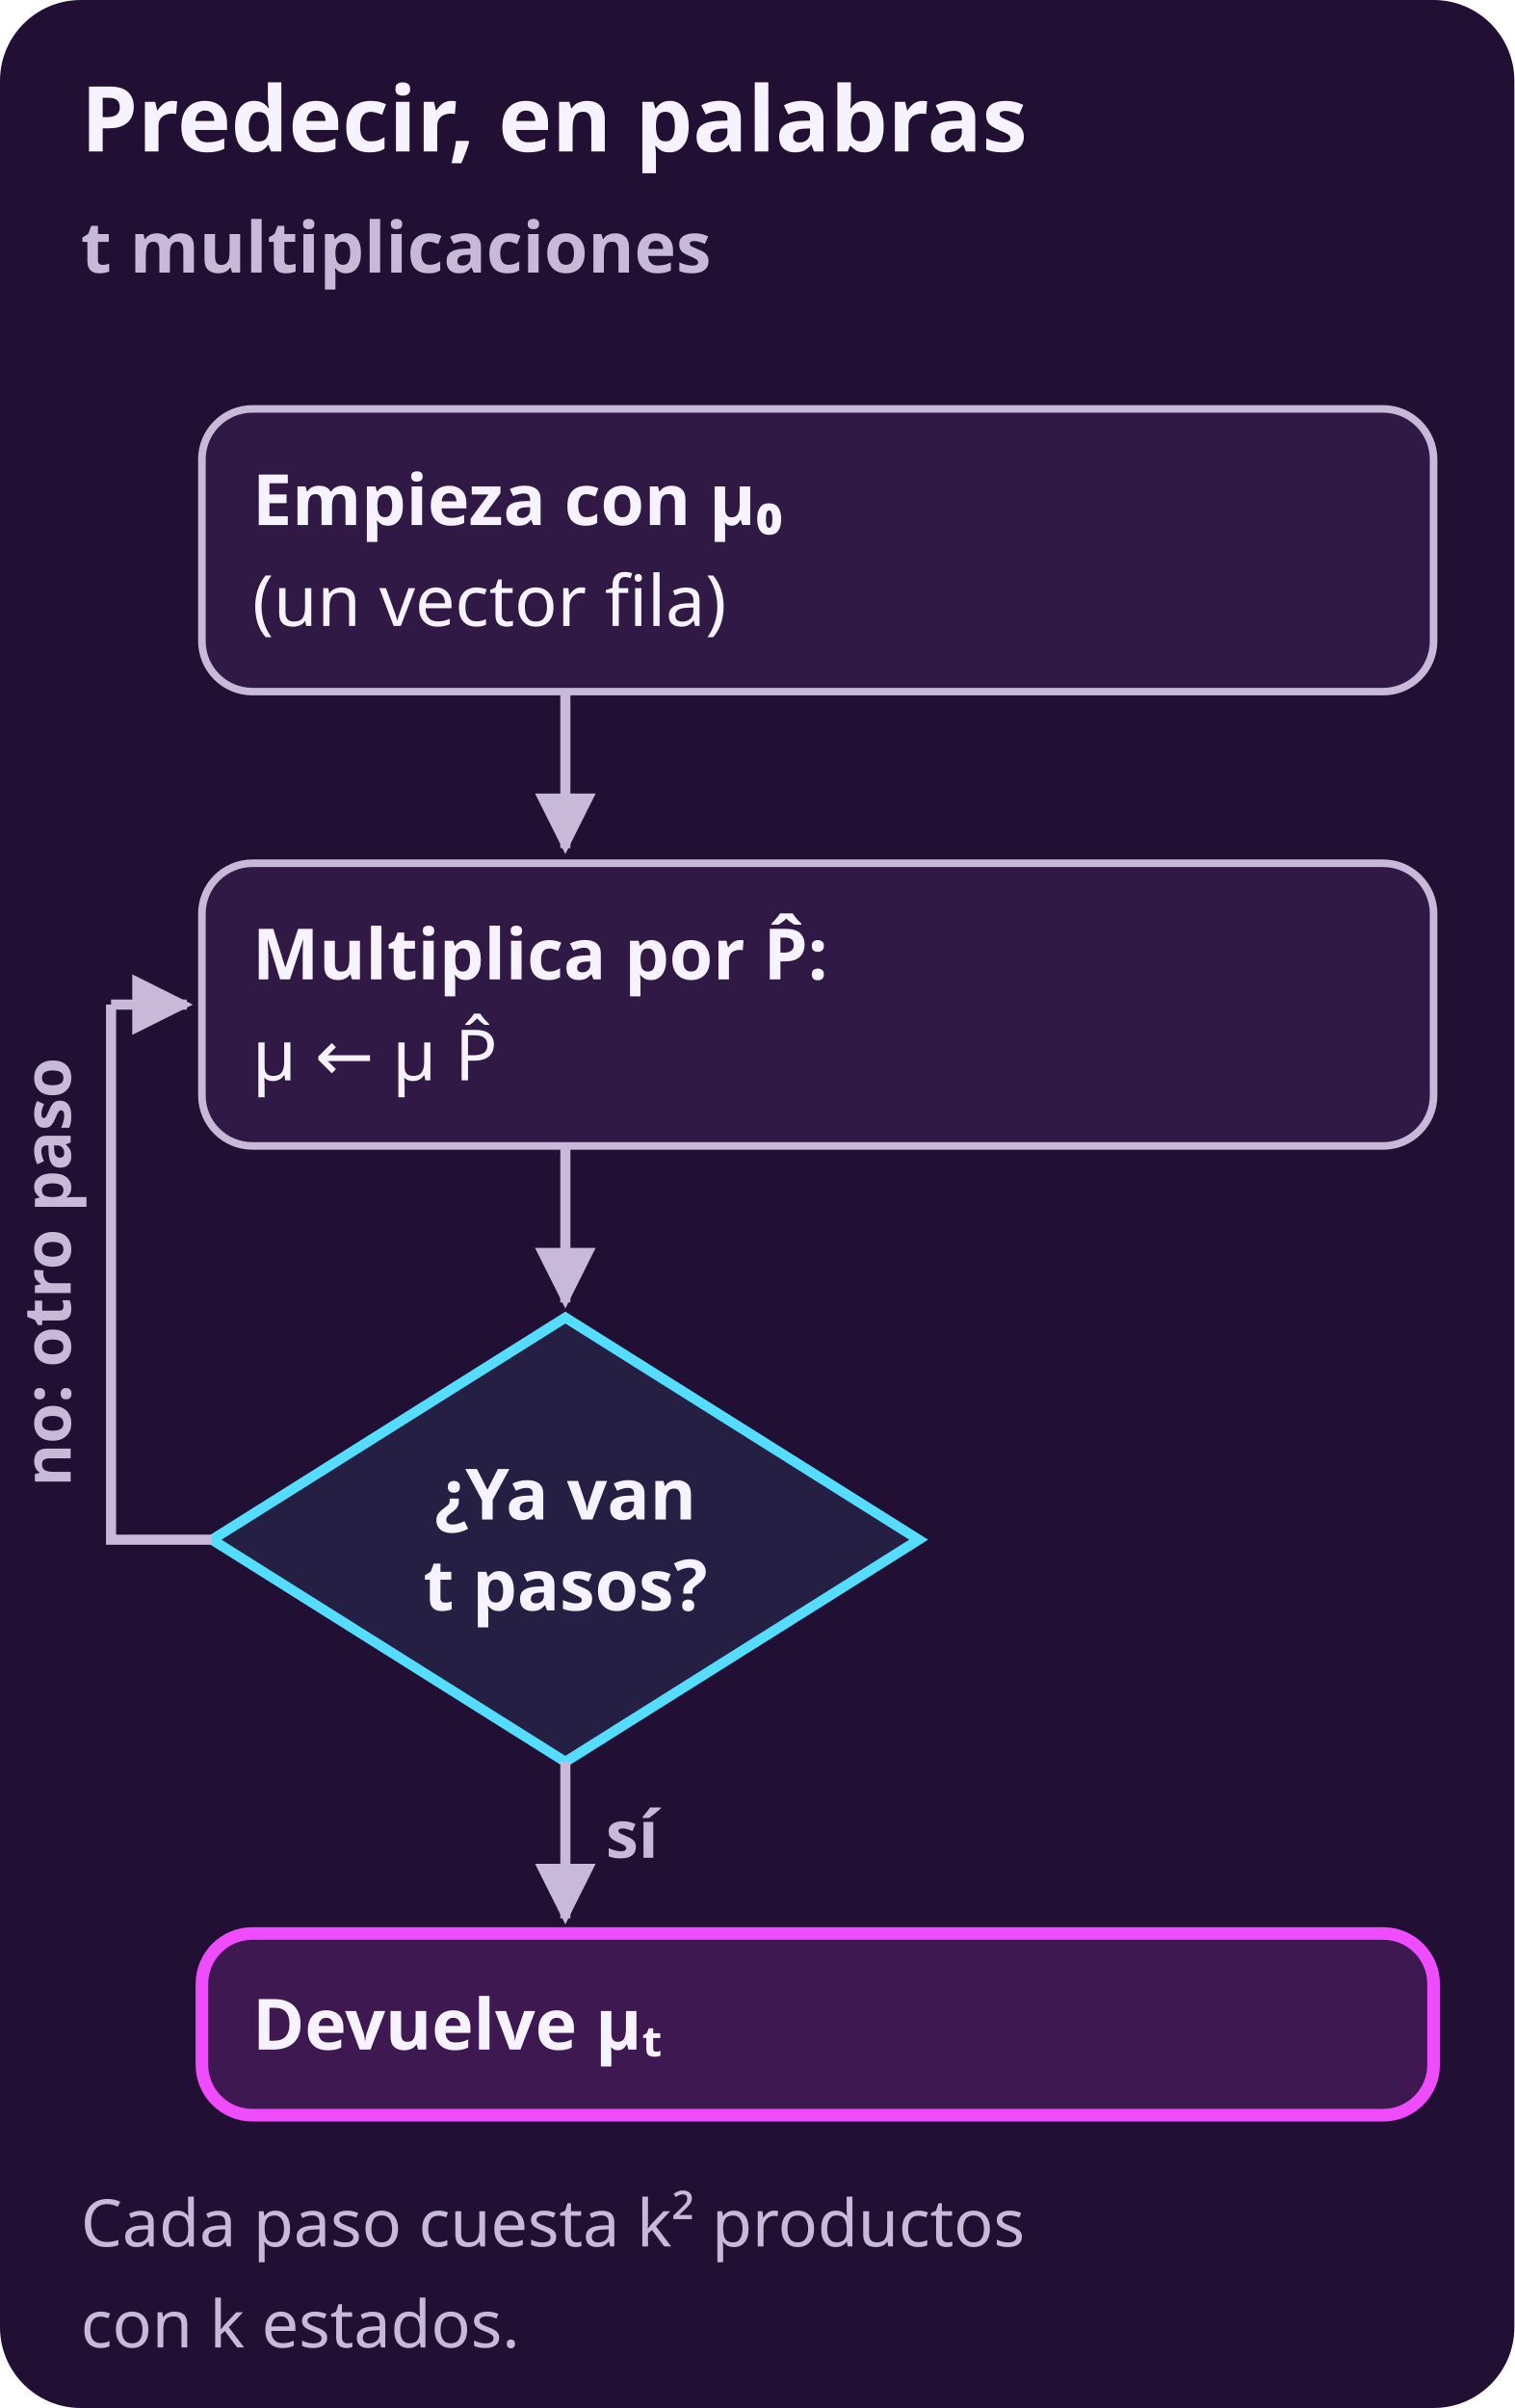
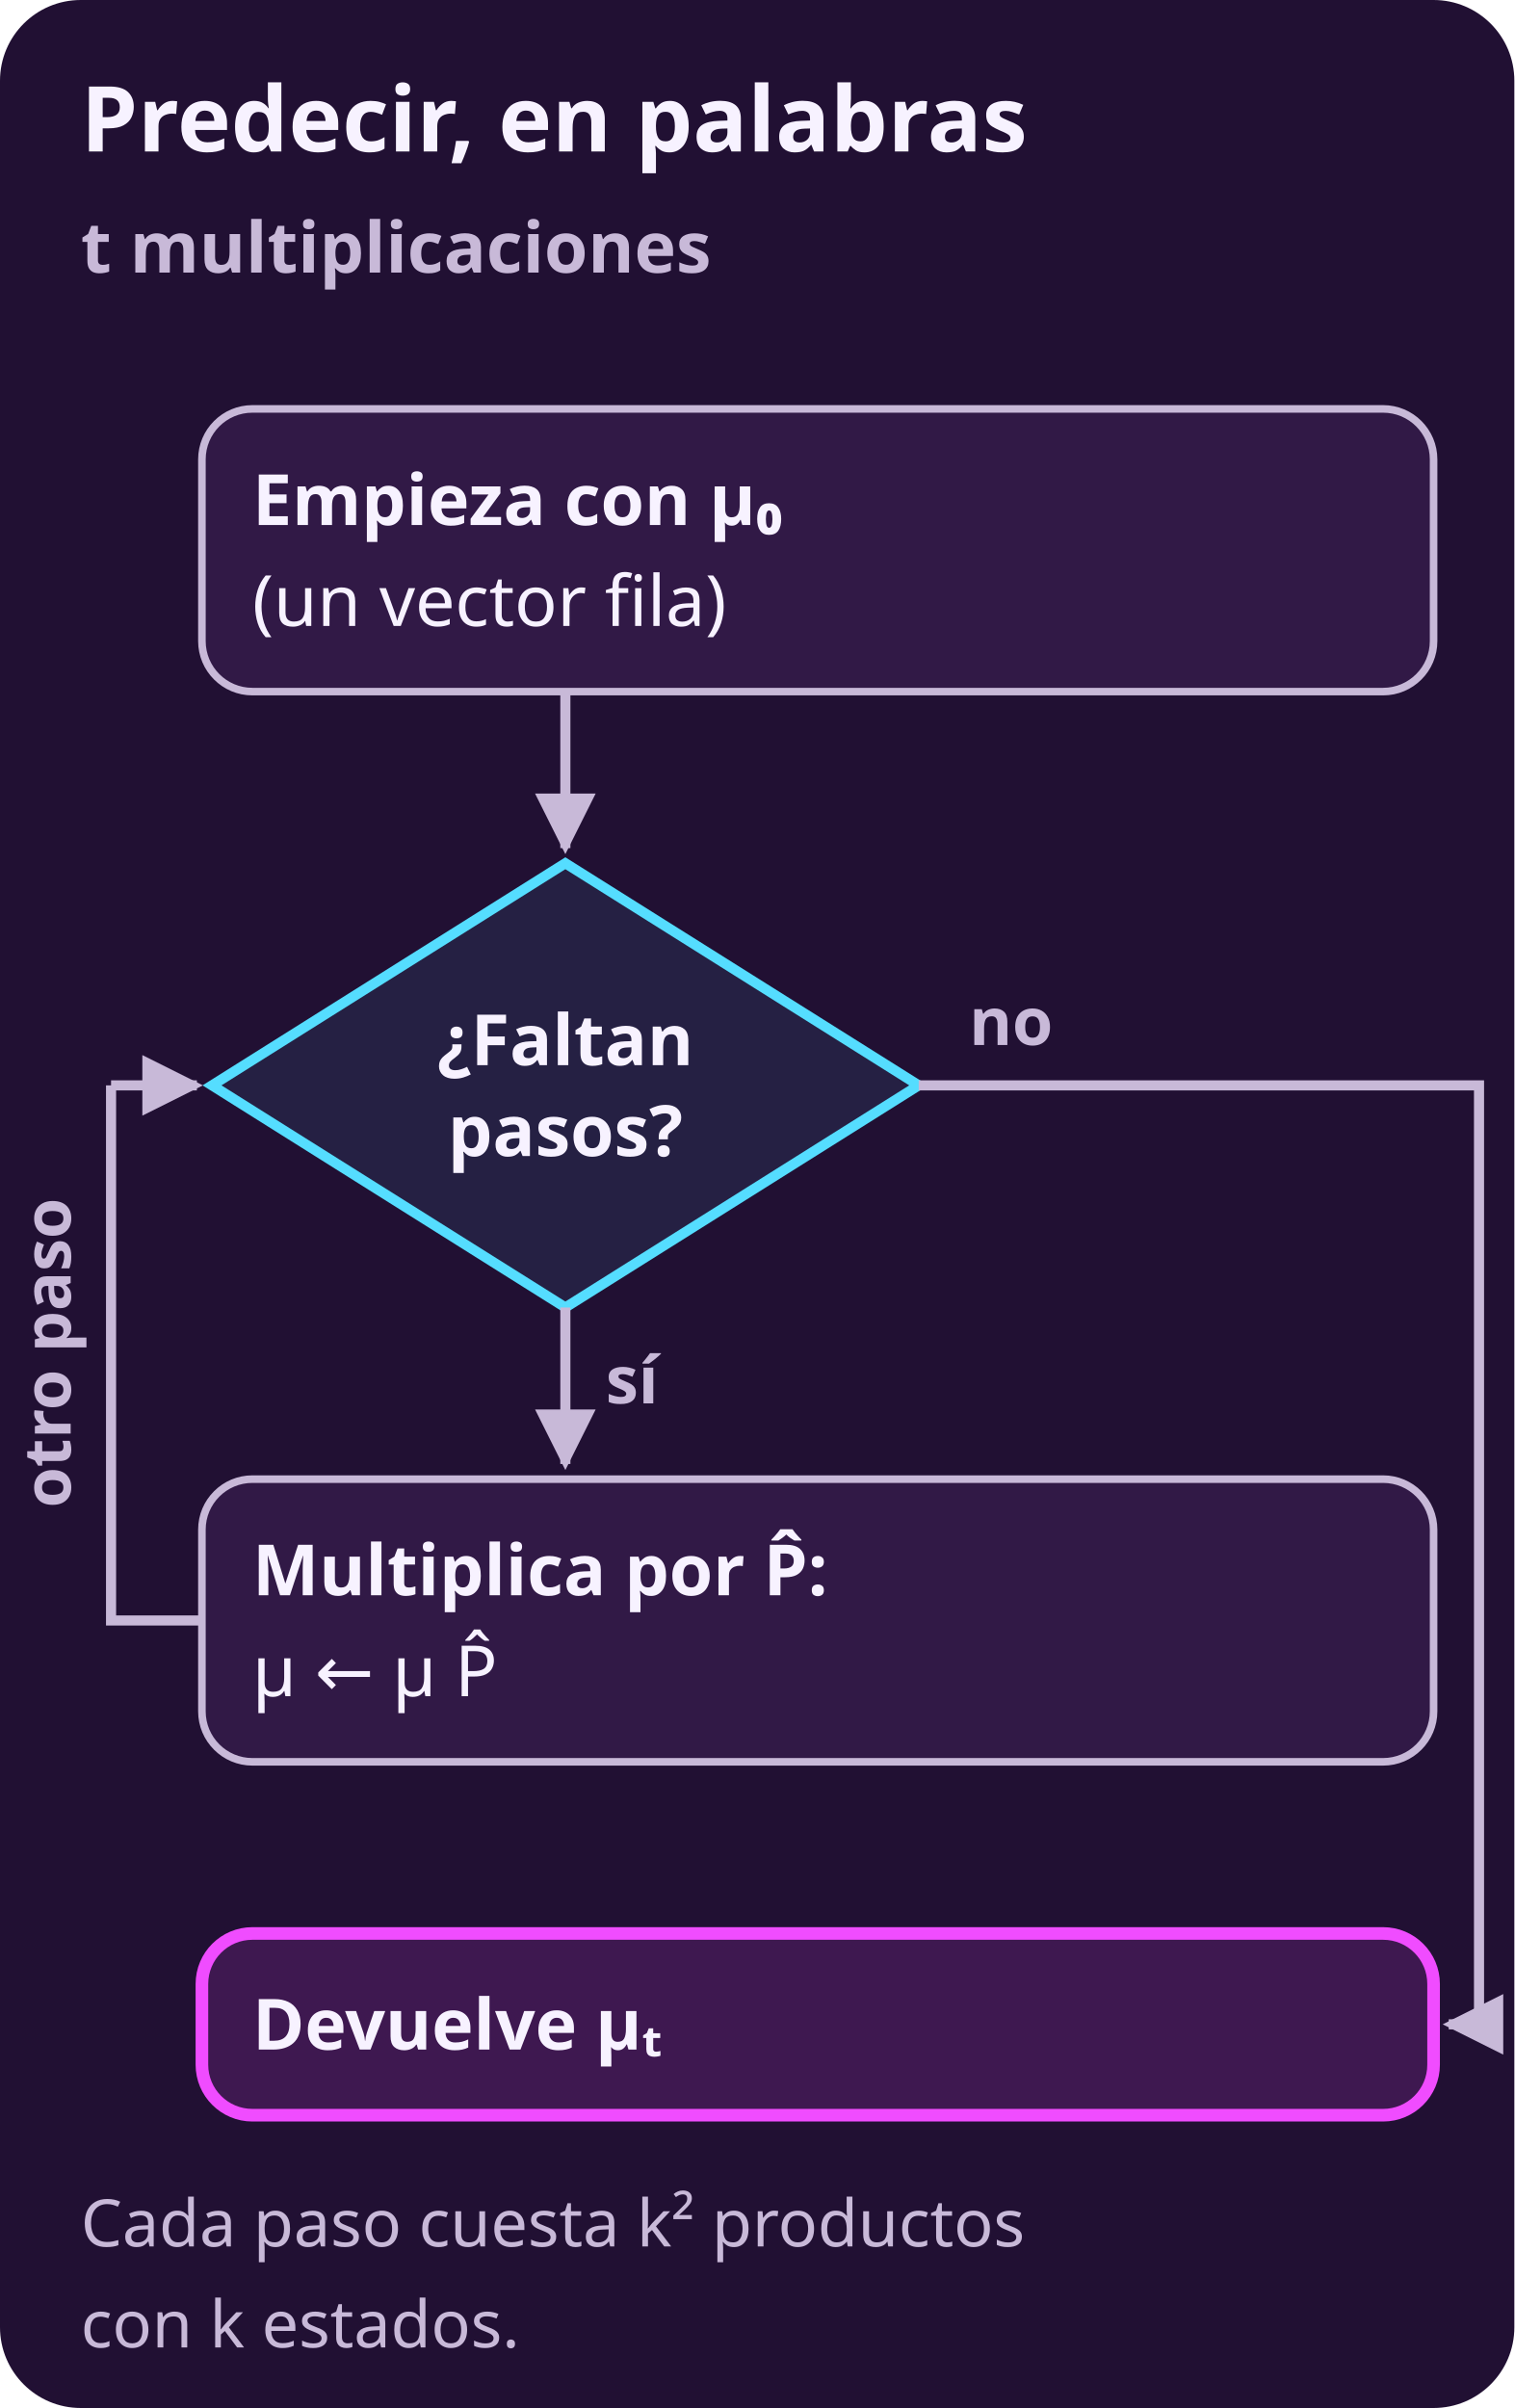
- <svg xmlns="http://www.w3.org/2000/svg" width="300" height="477" viewBox="0 0 300 477" role="img" aria-label="Diagrama de flujo de predecir, en palabras. 1: Empieza con μ₀ (un vector fila). 2: Multiplica por P̂: μ ← μ P̂. 3, pregunta: ¿Ya van t pasos? Si sí, sigue abajo. 4: Devuelve μₜ. Desde el paso 3, si no: otro paso, vuelve al paso 2. Cada paso cuesta k² productos con k estados.">
+ <svg xmlns="http://www.w3.org/2000/svg" width="300" height="477" viewBox="0 0 300 477" role="img" aria-label="Diagrama de flujo de predecir, en palabras. 1: Empieza con μ₀ (un vector fila). 2, pregunta: ¿Faltan pasos? Si sí, sigue abajo. 3: Multiplica por P̂: μ ← μ P̂. 4: Devuelve μₜ. Desde el paso 3, si otro paso, vuelve al paso 2. Desde el paso 2, si no, salta al paso 4. Cada paso cuesta k² productos con k estados.">
  <rect x="0" y="0" width="300" height="477" rx="16" fill="#211033" />
  <defs>
    <marker id="p" viewBox="0 0 10 10" refX="9" refY="5" markerWidth="6" markerHeight="6" orient="auto-start-reverse">
      <path d="M 0 0 L 10 5 L 0 10 z" fill="#f04cff" />
    </marker>
    <marker id="s" viewBox="0 0 10 10" refX="9" refY="5" markerWidth="6" markerHeight="6" orient="auto-start-reverse">
      <path d="M 0 0 L 10 5 L 0 10 z" fill="#c8b9d8" />
    </marker>
  </defs>
  <text x="16" y="30" fill="#f7f2ff" font-family="system-ui, sans-serif" font-size="18" font-weight="700" text-anchor="start">Predecir, en palabras</text>
  <text x="16" y="54" fill="#c8b9d8" font-family="system-ui, sans-serif" font-size="14" font-weight="700" text-anchor="start">t multiplicaciones</text>
  <rect x="40" y="81" width="244" height="56" rx="10" fill="#311946" stroke="#c8b9d8" stroke-width="1.5" />
  <text x="50" y="104" fill="#f7f2ff" font-family="system-ui, sans-serif" font-size="14" font-weight="700" text-anchor="start">Empieza con μ₀</text>
  <text x="50" y="124" fill="#f7f2ff" font-family="system-ui, sans-serif" font-size="14" font-weight="normal" text-anchor="start">(un vector fila)</text>
  <line x1="112" y1="137" x2="112" y2="168" stroke="#c8b9d8" stroke-width="2" marker-end="url(#s)" />
-   <rect x="40" y="171" width="244" height="56" rx="10" fill="#311946" stroke="#c8b9d8" stroke-width="1.5" />
-   <text x="50" y="194" fill="#f7f2ff" font-family="system-ui, sans-serif" font-size="14" font-weight="700" text-anchor="start">Multiplica por P̂:</text>
-   <text x="50" y="214" fill="#f7f2ff" font-family="system-ui, sans-serif" font-size="14" font-weight="normal" text-anchor="start">μ ← μ P̂</text>
-   <line x1="112" y1="227" x2="112" y2="258" stroke="#c8b9d8" stroke-width="2" marker-end="url(#s)" />
-   <polygon points="112,261 182,305 112,349 42,305" fill="#252043" stroke="#55ddff" stroke-width="2" />
-   <text x="112" y="301" fill="#f7f2ff" font-family="system-ui, sans-serif" font-size="14" font-weight="700" text-anchor="middle">¿Ya van</text>
-   <text x="112" y="319" fill="#f7f2ff" font-family="system-ui, sans-serif" font-size="14" font-weight="700" text-anchor="middle">t pasos?</text>
-   <line x1="112" y1="349" x2="112" y2="380" stroke="#c8b9d8" stroke-width="2" marker-end="url(#s)" />
-   <text x="120" y="368" fill="#c8b9d8" font-family="system-ui, sans-serif" font-size="13" font-weight="700" text-anchor="start">sí</text>
+   <polygon points="112,171 182,215 112,259 42,215" fill="#252043" stroke="#55ddff" stroke-width="2" />
+   <text x="112" y="211" fill="#f7f2ff" font-family="system-ui, sans-serif" font-size="14" font-weight="700" text-anchor="middle">¿Faltan</text>
+   <text x="112" y="229" fill="#f7f2ff" font-family="system-ui, sans-serif" font-size="14" font-weight="700" text-anchor="middle">pasos?</text>
+   <line x1="112" y1="259" x2="112" y2="290" stroke="#c8b9d8" stroke-width="2" marker-end="url(#s)" />
+   <text x="120" y="278" fill="#c8b9d8" font-family="system-ui, sans-serif" font-size="13" font-weight="700" text-anchor="start">sí</text>
+   <rect x="40" y="293" width="244" height="56" rx="10" fill="#311946" stroke="#c8b9d8" stroke-width="1.5" />
+   <text x="50" y="316" fill="#f7f2ff" font-family="system-ui, sans-serif" font-size="14" font-weight="700" text-anchor="start">Multiplica por P̂:</text>
+   <text x="50" y="336" fill="#f7f2ff" font-family="system-ui, sans-serif" font-size="14" font-weight="normal" text-anchor="start">μ ← μ P̂</text>
  <rect x="40" y="383" width="244" height="36" rx="10" fill="#3e1850" stroke="#f04cff" stroke-width="2.5" />
  <text x="50" y="406" fill="#f7f2ff" font-family="system-ui, sans-serif" font-size="14" font-weight="700" text-anchor="start">Devuelve μₜ</text>
-   <polyline points="42,305 22,305 22,199" fill="none" stroke="#c8b9d8" stroke-width="2" />
-   <line x1="22" y1="199" x2="37" y2="199" stroke="#c8b9d8" stroke-width="2" marker-end="url(#s)" />
-   <text x="14" y="252" fill="#c8b9d8" font-family="system-ui, sans-serif" font-size="13" font-weight="700" text-anchor="middle" transform="rotate(-90 14 252)">no: otro paso</text>
+   <polyline points="40,321 22,321 22,215" fill="none" stroke="#c8b9d8" stroke-width="2" />
+   <line x1="22" y1="215" x2="39" y2="215" stroke="#c8b9d8" stroke-width="2" marker-end="url(#s)" />
+   <text x="14" y="268" fill="#c8b9d8" font-family="system-ui, sans-serif" font-size="13" font-weight="700" text-anchor="middle" transform="rotate(-90 14 268)">otro paso</text>
+   <polyline points="182,215 293,215 293,401" fill="none" stroke="#c8b9d8" stroke-width="2" />
+   <line x1="293" y1="401" x2="287" y2="401" stroke="#c8b9d8" stroke-width="2" marker-end="url(#s)" />
+   <text x="192" y="207" fill="#c8b9d8" font-family="system-ui, sans-serif" font-size="13" font-weight="700" text-anchor="start">no</text>
  <text x="16" y="445" fill="#c8b9d8" font-family="system-ui, sans-serif" font-size="13" font-weight="normal" text-anchor="start">Cada paso cuesta k² productos</text>
  <text x="16" y="465" fill="#c8b9d8" font-family="system-ui, sans-serif" font-size="13" font-weight="normal" text-anchor="start">con k estados.</text>
</svg>
